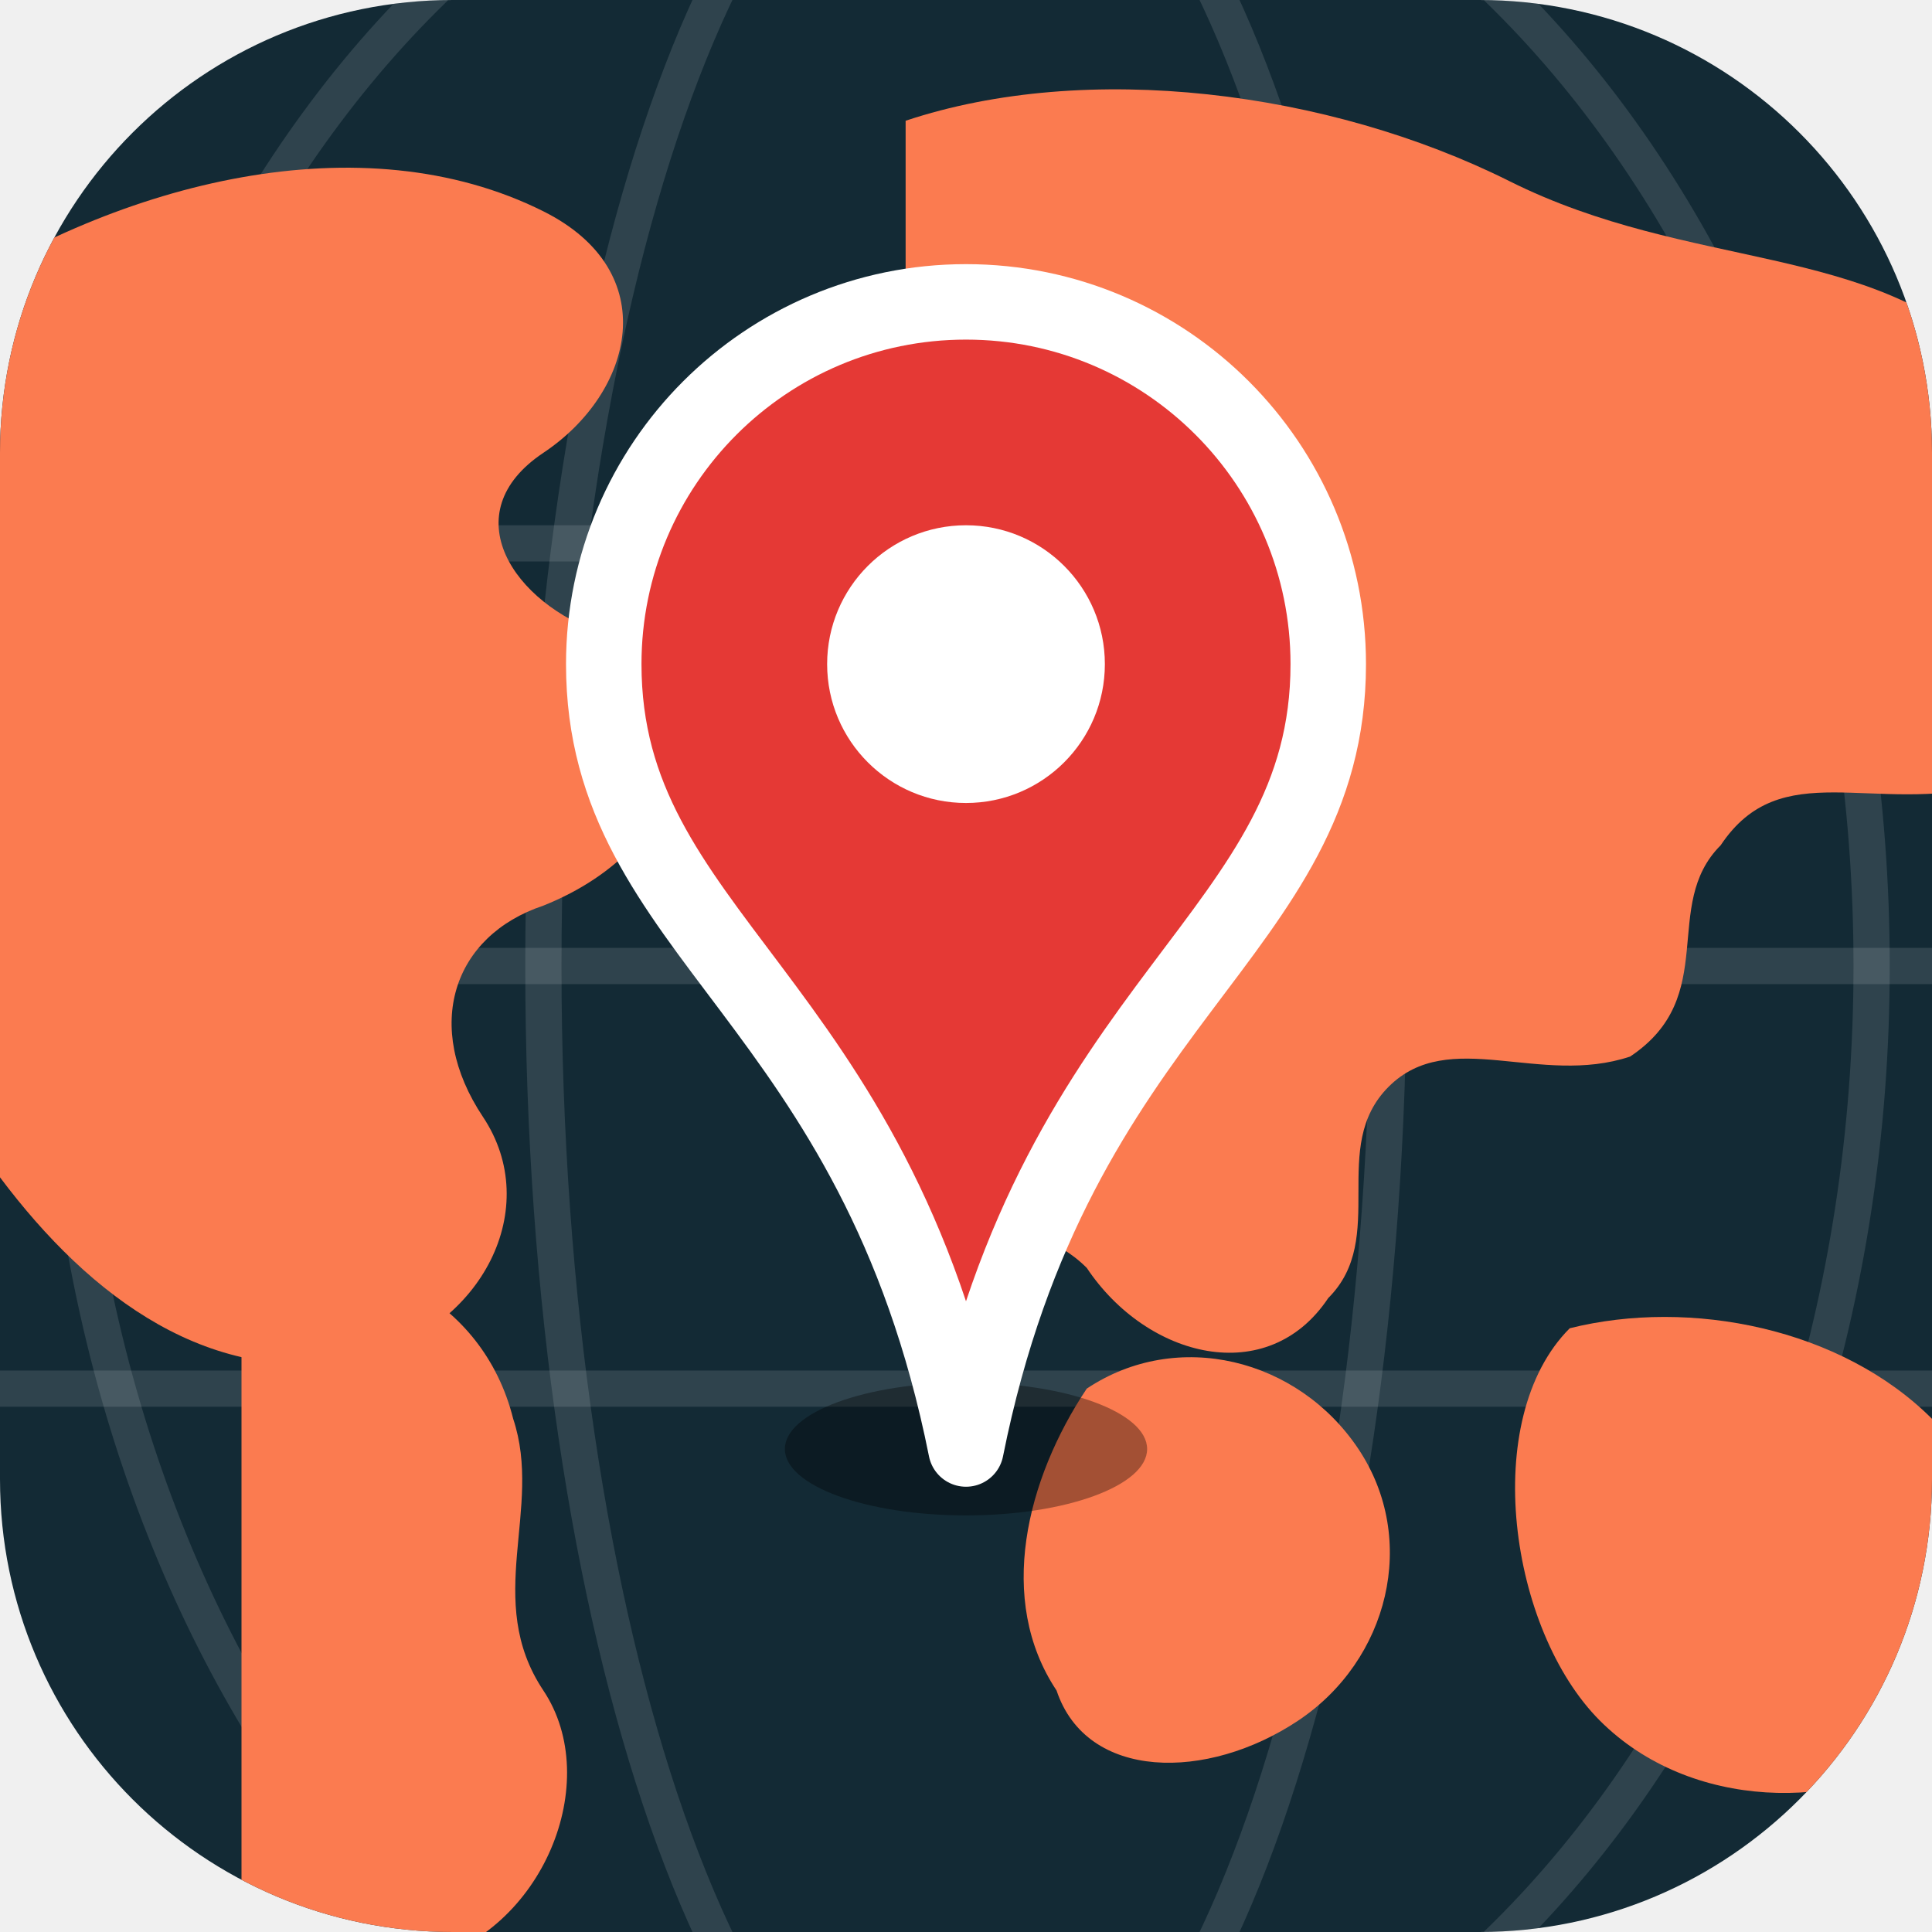
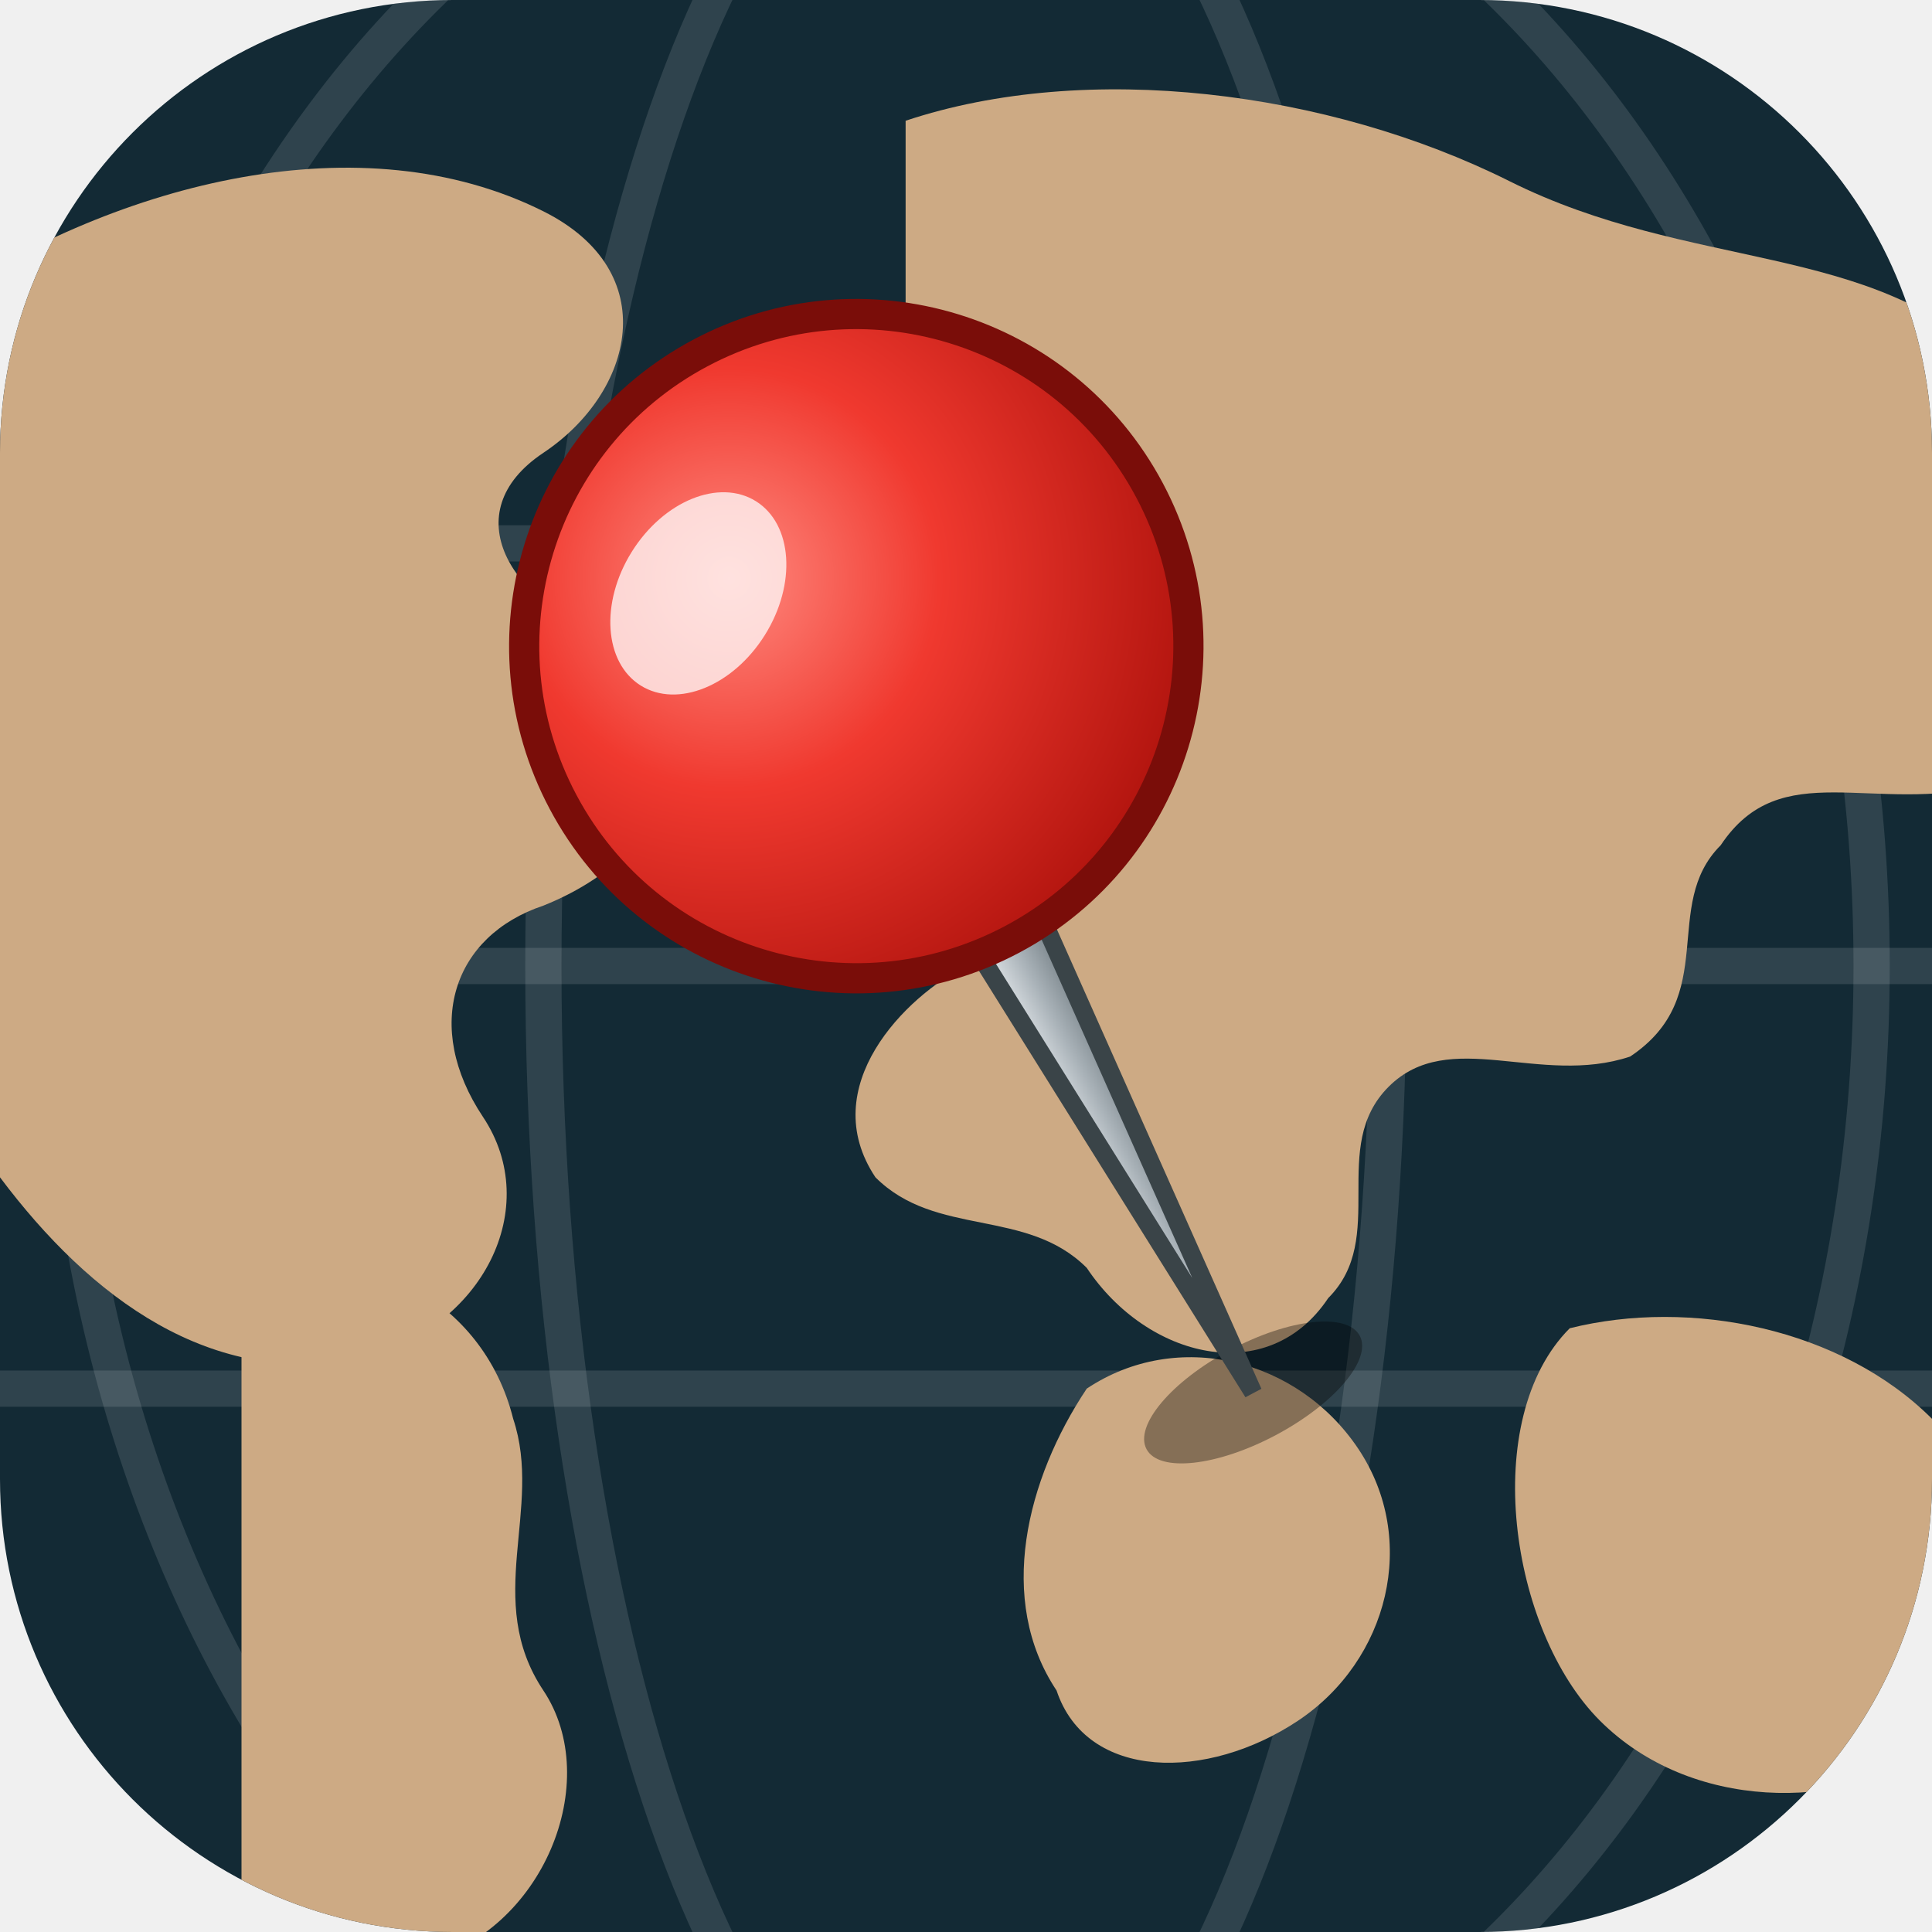
<svg xmlns="http://www.w3.org/2000/svg" viewBox="0 0 64 64">
  <defs>
    <clipPath id="r">
      <rect width="64" height="64" rx="15" />
    </clipPath>
+     <radialGradient id="h" cx="38%" cy="32%" r="70%">
+       <stop offset="0" stop-color="#ff8a80" />
+       <stop offset=".45" stop-color="#f0392f" />
+       <stop offset="1" stop-color="#b3150f" />
+     </radialGradient>
+     <linearGradient id="n" x1="0" x2="1">
+       <stop offset="0" stop-color="#e9edf0" />
+       <stop offset=".5" stop-color="#a9b2b8" />
+       <stop offset="1" stop-color="#6f7a80" />
+     </linearGradient>
  </defs>
  <g clip-path="url(#r)">
    <rect width="64" height="64" fill="#132A35" />
    <g fill="none" stroke="#ffffff" stroke-opacity=".12" stroke-width="1.2">
      <ellipse cx="32" cy="32" rx="14" ry="40" />
      <ellipse cx="32" cy="32" rx="30" ry="40" />
      <path d="M-4 18h72M-4 32h72M-4 46h72" />
    </g>
-     <g fill="#FB7B50">
+     <g fill="#CDAA84">
      <path d="M-2 10c6-4 14-6 20-3 4 2 3 6 0 8-3 2-1 5 2 6 4 2 3 7-2 9-3 1-4 4-2 7 2 3 0 7-4 8-5 1-9-2-12-6z" />
      <path d="M8 42c4-1 8 1 9 5 1 3-1 6 1 9 2 3 0 8-4 9l-6 1z" />
      <path d="M30 4c6-2 14-1 20 2 6 3 12 2 16 6v14c-4 1-7-1-9 2-2 2 0 5-3 7-3 1-6-1-8 1-2 2 0 5-2 7-2 3-6 2-8-1-2-2-5-1-7-3-2-3 1-6 3-7 2-1 1-4-1-5-3-2-6-3-5-7 0-3 3-5 4-8z" />
      <path d="M36 46c3-2 7-1 9 2 2 3 1 7-2 9-3 2-7 2-8-1-2-3-1-7 1-10z" />
      <path d="M52 44c4-1 9 0 12 3v11c-3 2-8 2-11-1-3-3-4-10-1-13z" />
    </g>
  </g>
-   <g transform="translate(32 34)">
-     <ellipse cx="0" cy="14" rx="6" ry="2.2" fill="#000" opacity=".35" />
-     <path d="M0 14C-3-1-12-3-12-12a12 12 0 0 1 24 0c0 9-9 11-12 26z" fill="#E53935" stroke="#ffffff" stroke-width="2.5" stroke-linejoin="round" />
-     <circle cx="0" cy="-12" r="4.6" fill="#ffffff" />
+   <g transform="translate(2 -2) rotate(-28 32 34)">
+     <ellipse cx="32" cy="50" rx="4" ry="1.6" fill="#000" opacity=".35" />
+     <path d="M30.6 30 L32 50 L33.4 30 Z" fill="url(#n)" stroke="#3a4448" stroke-width=".6" />
+     <circle cx="32" cy="22" r="11" fill="url(#h)" stroke="#7a0d09" stroke-width="1" />
+     <ellipse cx="28.2" cy="18" rx="3.6" ry="2.6" fill="#fff" opacity=".75" transform="rotate(-30 28.2 18)" />
  </g>
</svg>
